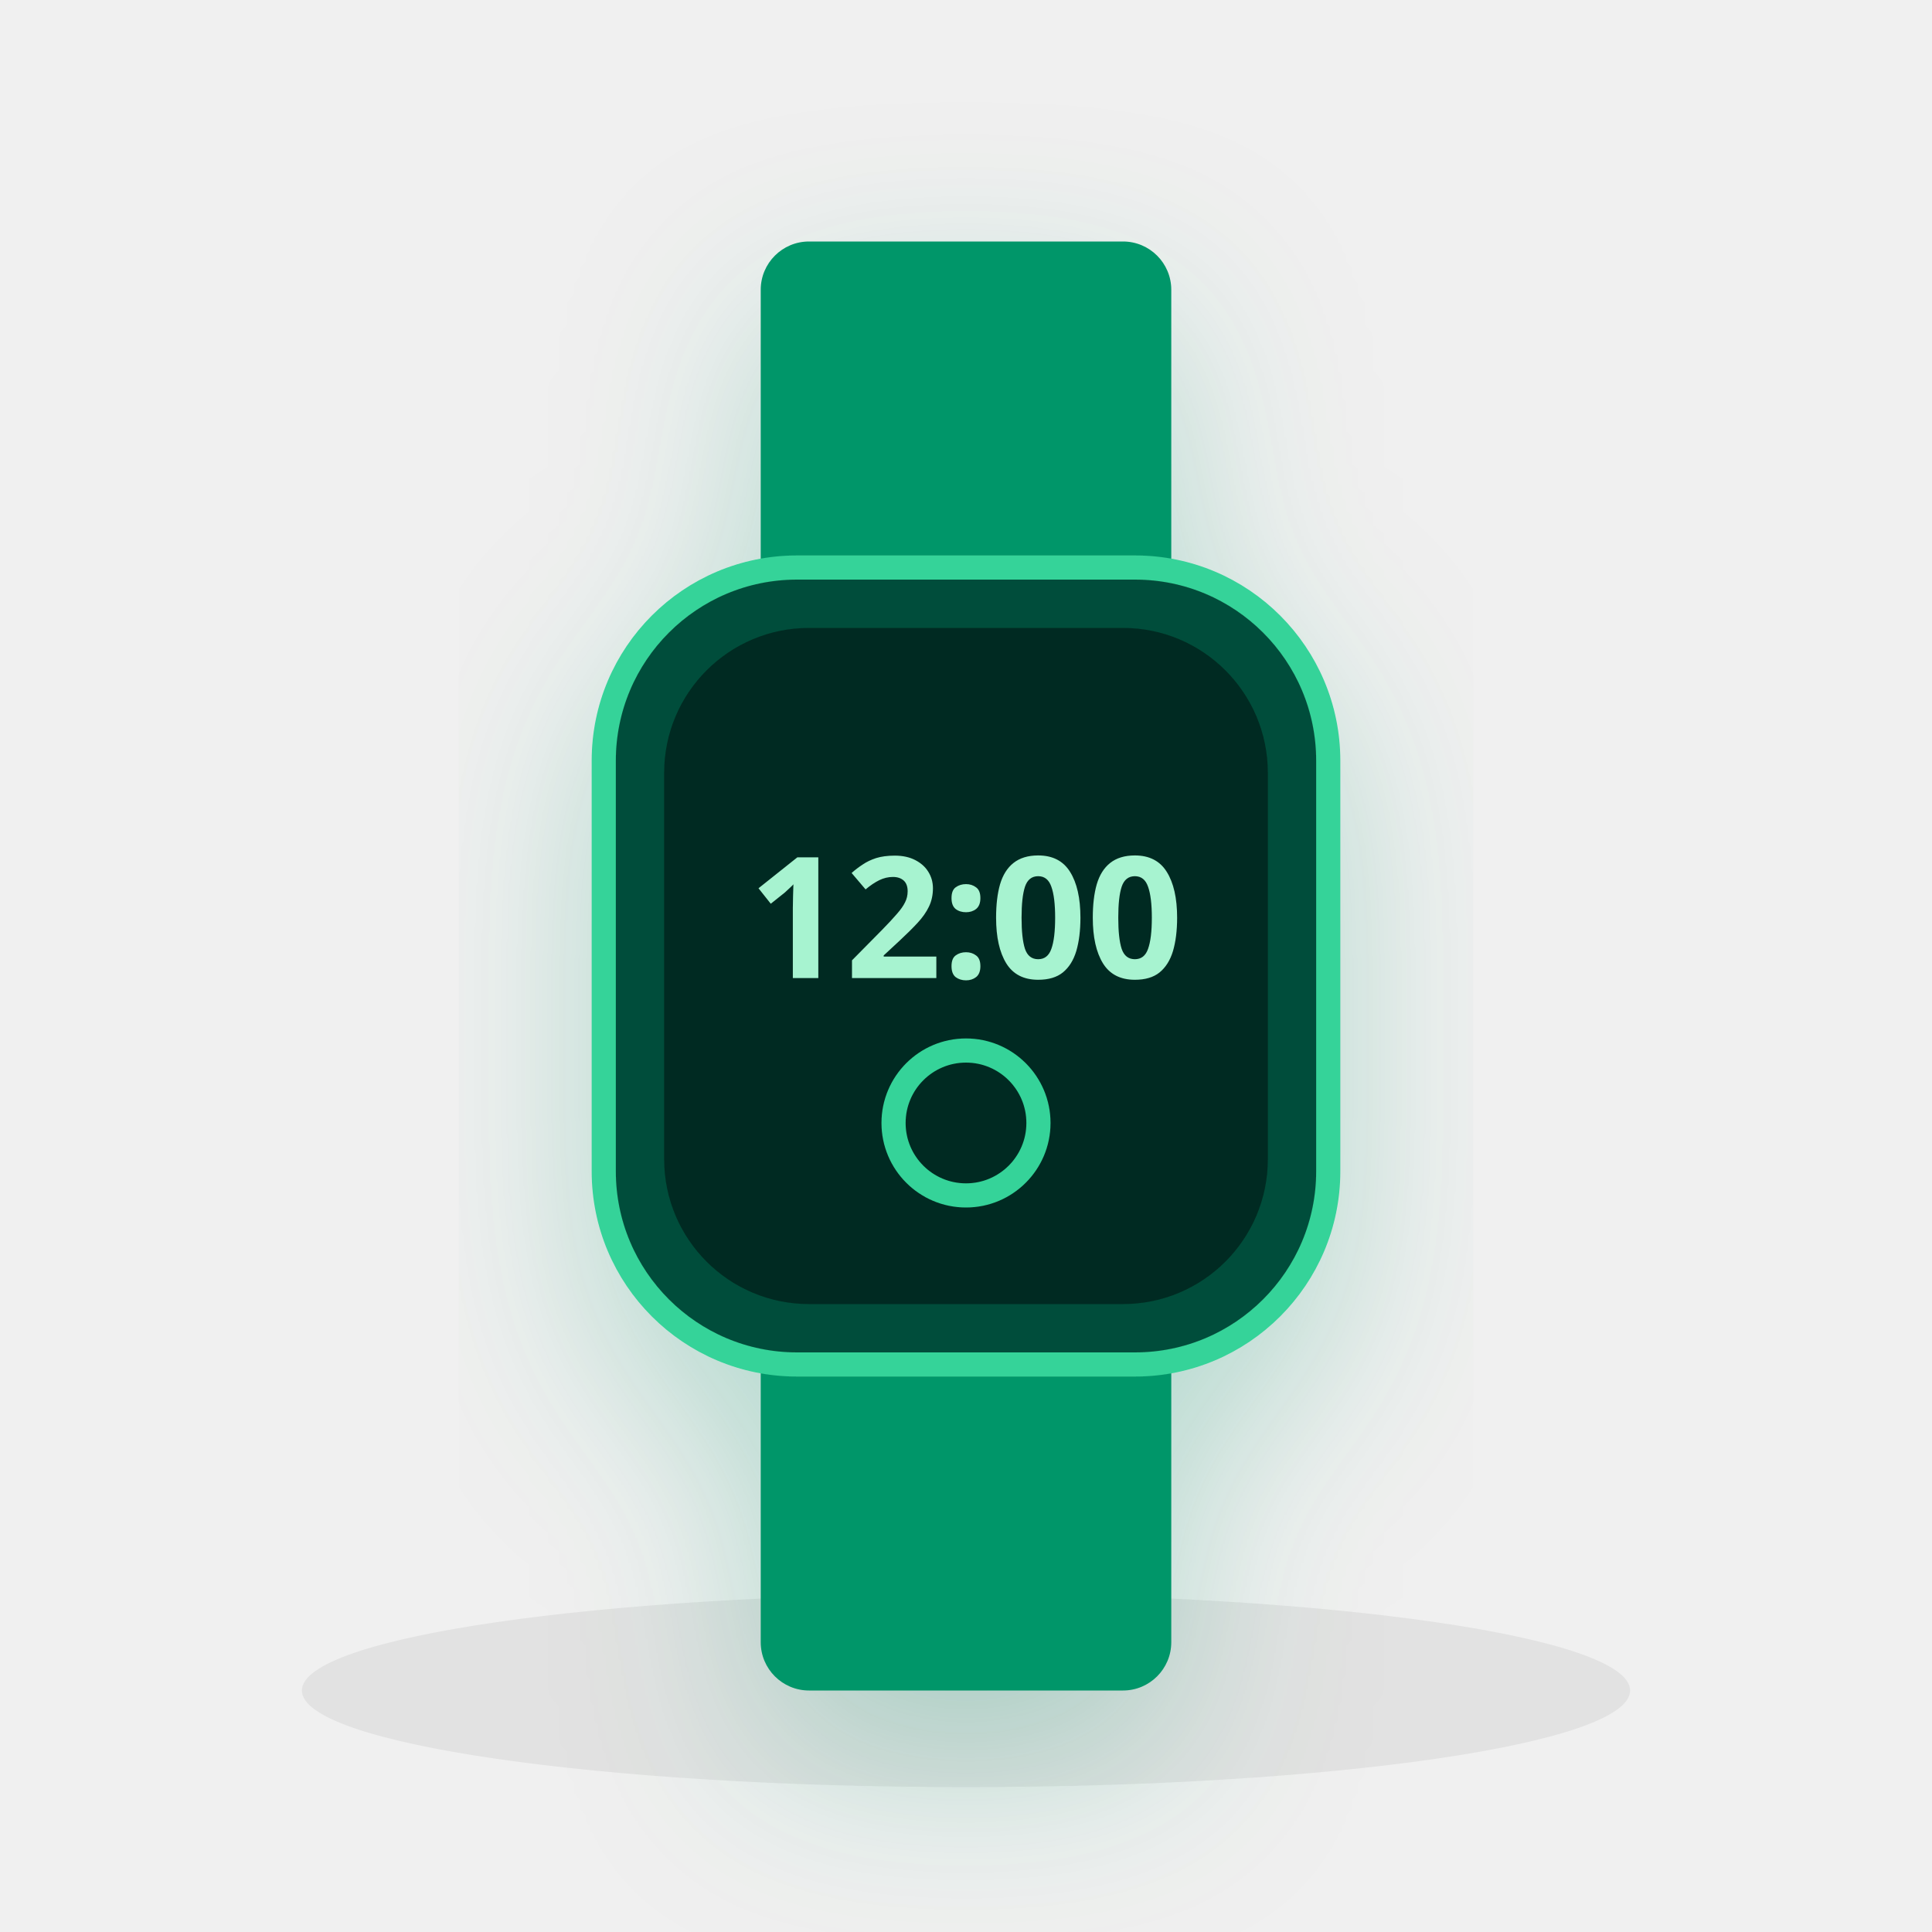
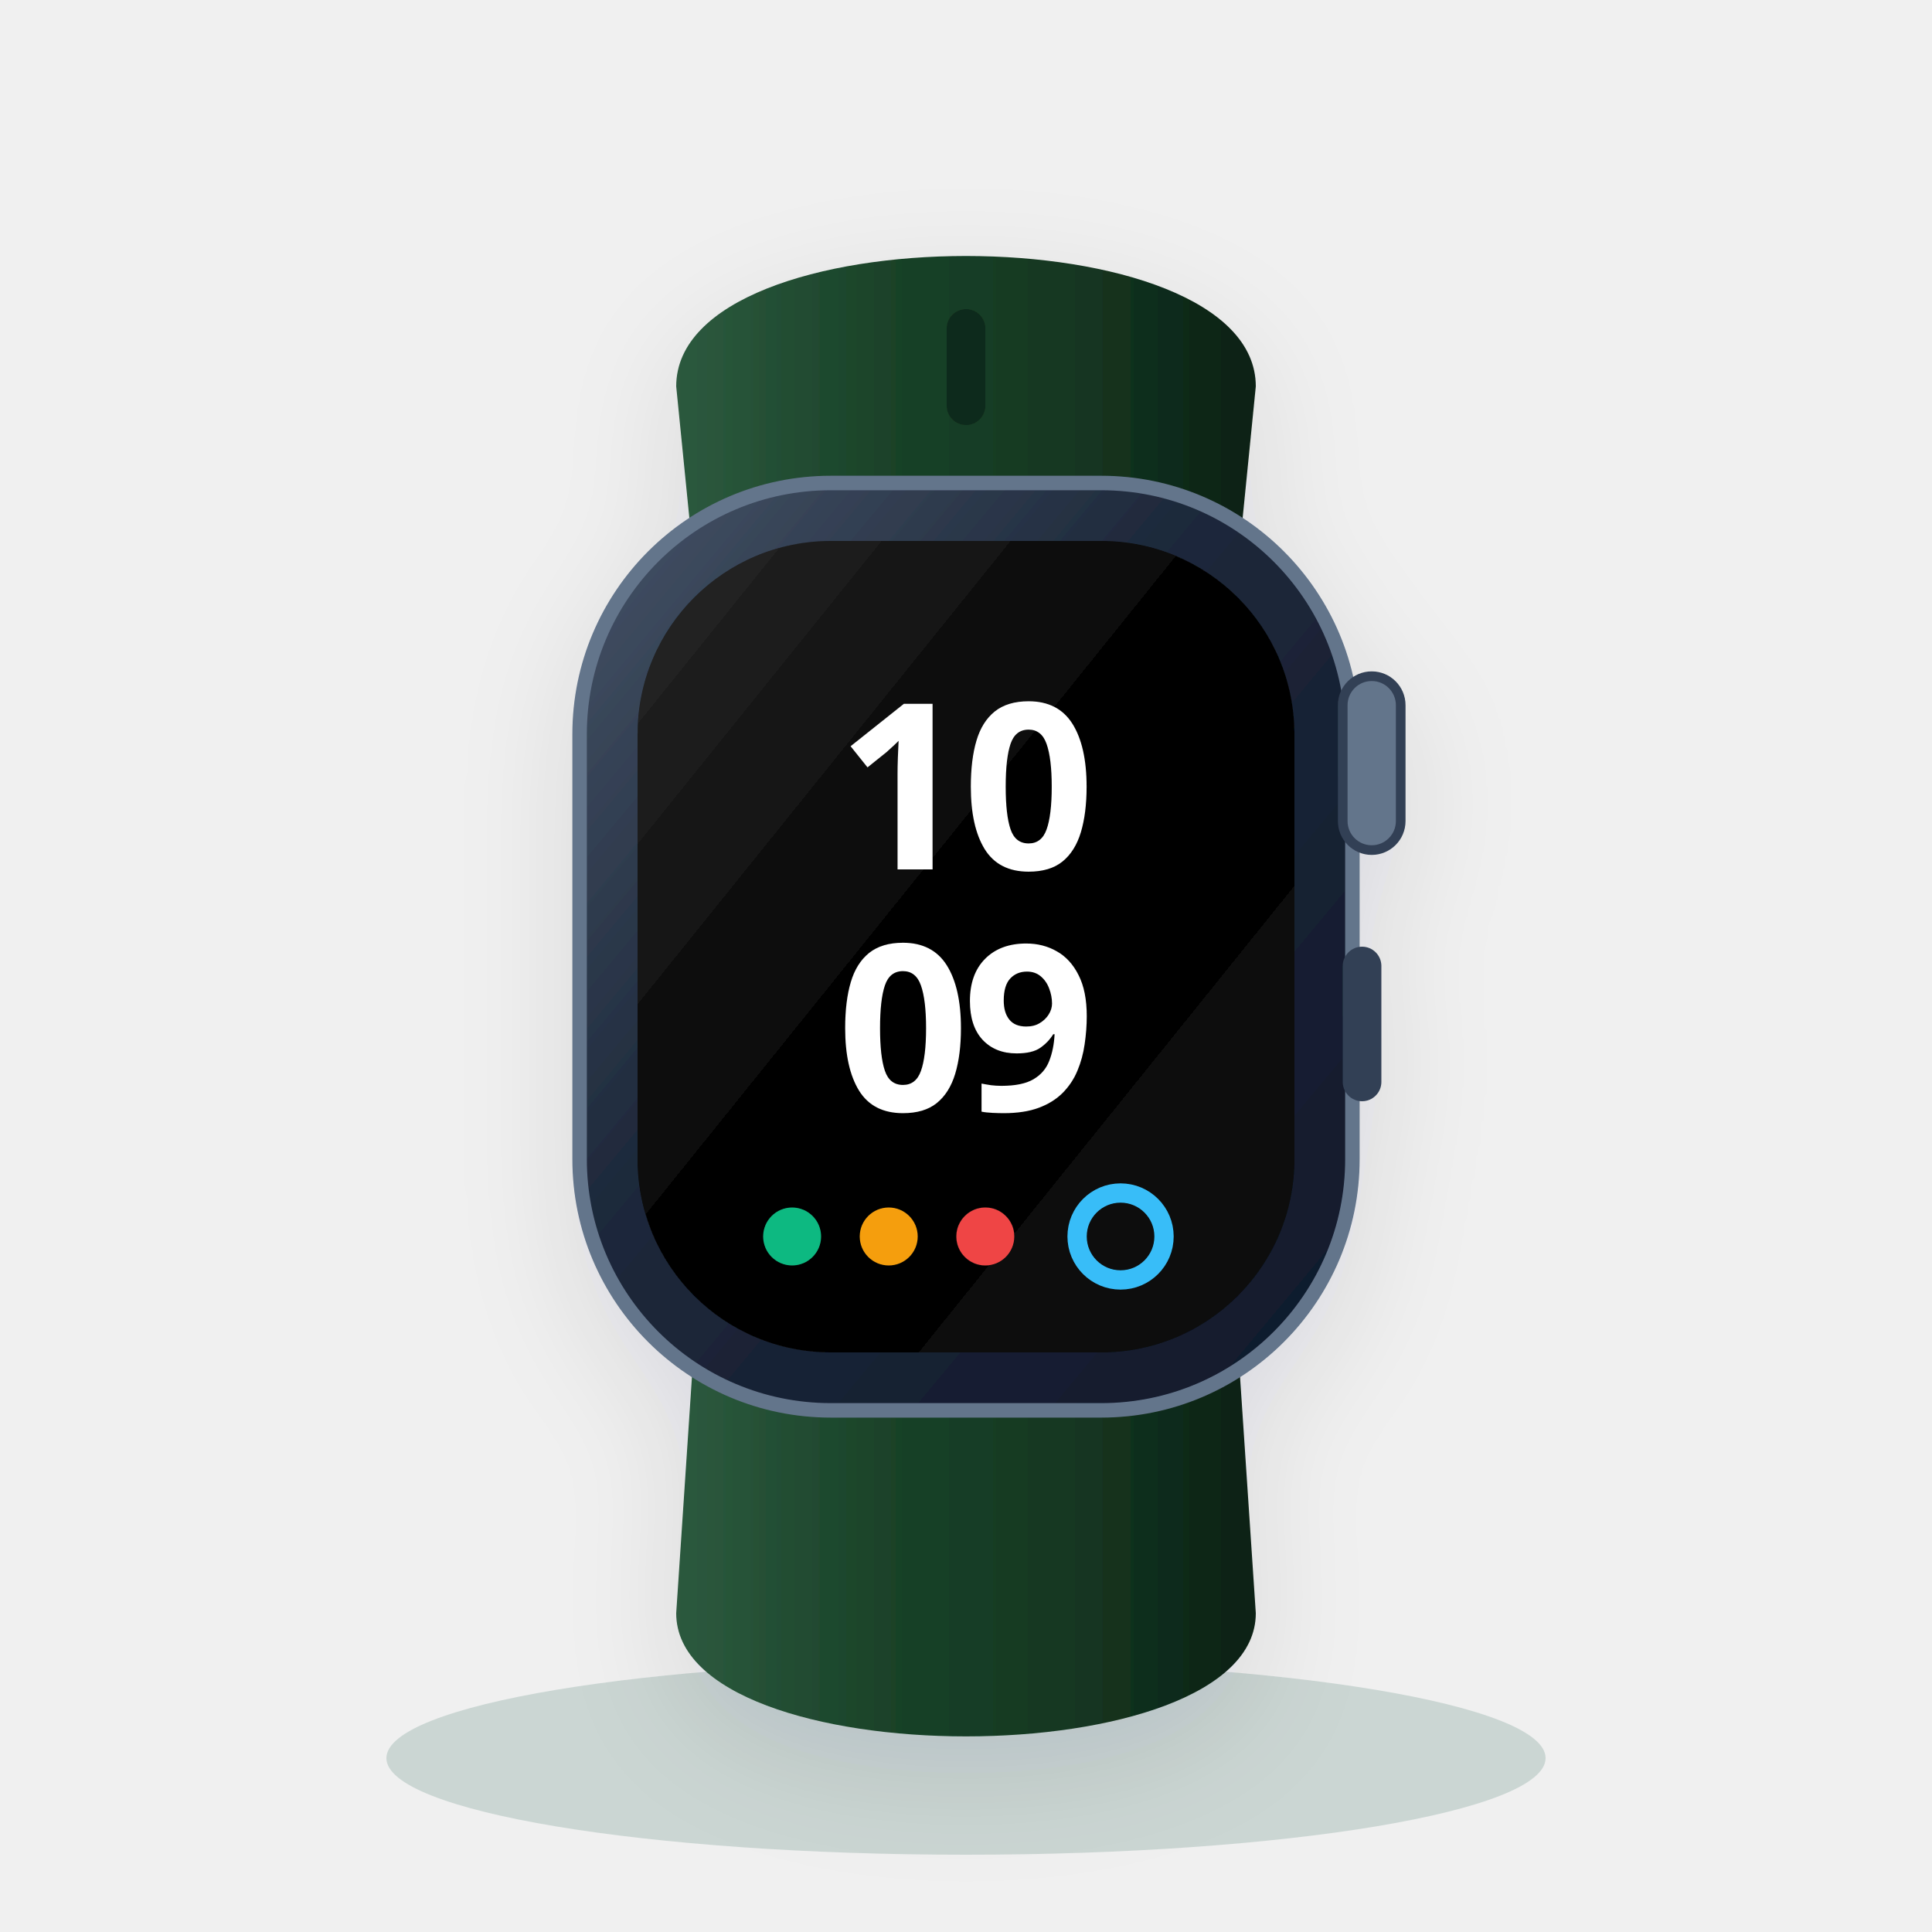
- <svg xmlns="http://www.w3.org/2000/svg" viewBox="0 0 160 160" width="100%" height="100%">
+ <svg xmlns="http://www.w3.org/2000/svg" viewBox="0 0 200 200" width="100%" height="100%" fill="none" role="img" aria-label="Smartwatch Công nghệ Cao cấp">
  <defs>
-     <filter id="pSwShadow" x="-20%" y="-20%" width="140%" height="140%">
-       <feDropShadow dx="0" dy="6" stdDeviation="8" flood-color="#059669" flood-opacity="0.25" />
+     <filter id="swRealShadow" x="-30%" y="-30%" width="160%" height="160%">
+       <feDropShadow dx="0" dy="12" stdDeviation="14" flood-color="#0F172A" flood-opacity="0.18" />
+       <feDropShadow dx="0" dy="4" stdDeviation="6" flood-color="#0F172A" flood-opacity="0.10" />
    </filter>
+     <linearGradient id="swPineStrapGrad" x1="0%" y1="0%" x2="100%" y2="0%">
+       <stop offset="0%" stop-color="#2D5A3F" />
+       <stop offset="35%" stop-color="#1A4329" />
+       <stop offset="70%" stop-color="#143621" />
+       <stop offset="100%" stop-color="#0B2014" />
+     </linearGradient>
+     <linearGradient id="swCaseGrad" x1="0%" y1="0%" x2="100%" y2="100%">
+       <stop offset="0%" stop-color="#475569" />
+       <stop offset="40%" stop-color="#1E293B" />
+       <stop offset="100%" stop-color="#0F172A" />
+     </linearGradient>
+     <linearGradient id="swScreenGloss" x1="0%" y1="0%" x2="100%" y2="100%">
+       <stop offset="0%" stop-color="#FFFFFF" stop-opacity="0.16" />
+       <stop offset="50%" stop-color="#FFFFFF" stop-opacity="0.0" />
+       <stop offset="100%" stop-color="#FFFFFF" stop-opacity="0.06" />
+     </linearGradient>
  </defs>
-   <ellipse cx="80" cy="140" rx="55" ry="8" fill="#000000" opacity="0.06" />
-   <g transform="translate(45, 15)" filter="url(#pSwShadow)">
-     <rect x="18" y="5" width="34" height="40" rx="4" fill="#059669" />
-     <rect x="18" y="85" width="34" height="40" rx="4" fill="#059669" />
-     <rect x="5" y="32" width="60" height="66" rx="16" fill="#064E3B" stroke="#34D399" stroke-width="2" />
-     <rect x="10" y="37" width="50" height="56" rx="12" fill="#022C22" />
-     <text x="35" y="66" font-family="system-ui, sans-serif" font-weight="700" font-size="14" text-anchor="middle" fill="#A7F3D0">12:00</text>
-     <circle cx="35" cy="78" r="6" stroke="#34D399" stroke-width="2" fill="none" />
+   <ellipse cx="100" cy="182" rx="60" ry="10" fill="#064E3B" opacity="0.16" />
+   <g transform="translate(48, 12)" filter="url(#swRealShadow)">
+     <path d="M 22 28 C 22 10, 82 10, 82 28 L 80 48 L 24 48 Z" fill="url(#swPineStrapGrad)" />
+     <rect x="50" y="20" width="4" height="12" rx="2" fill="#0B2014" opacity="0.65" />
+     <path d="M 24 125 L 80 125 L 82 155 C 82 172, 22 172, 22 155 Z" fill="url(#swPineStrapGrad)" />
+     <rect x="12" y="38" width="80" height="96" rx="26" fill="url(#swCaseGrad)" stroke="#64748B" stroke-width="1.5" />
+     <rect x="91" y="58" width="6" height="18" rx="3" fill="#64748B" stroke="#334155" stroke-width="1" />
+     <rect x="91" y="86" width="4" height="16" rx="2" fill="#334155" />
+     <rect x="18" y="44" width="68" height="84" rx="20" fill="#000000" />
+     <rect x="18" y="44" width="68" height="84" rx="20" fill="url(#swScreenGloss)" />
+     <text x="52" y="78" font-family="'Plus Jakarta Sans', system-ui, sans-serif" font-weight="900" font-size="24" fill="#FFFFFF" text-anchor="middle" letter-spacing="-0.03em">10</text>
+     <text x="52" y="103" font-family="'Plus Jakarta Sans', system-ui, sans-serif" font-weight="900" font-size="24" fill="#FFFFFF" text-anchor="middle" letter-spacing="-0.03em">09</text>
+     <circle cx="34" cy="116" r="3" fill="#10B981" />
+     <circle cx="44" cy="116" r="3" fill="#F59E0B" />
+     <circle cx="54" cy="116" r="3" fill="#EF4444" />
+     <circle cx="68" cy="116" r="4.5" stroke="#38BDF8" stroke-width="2" fill="none" />
  </g>
</svg>
